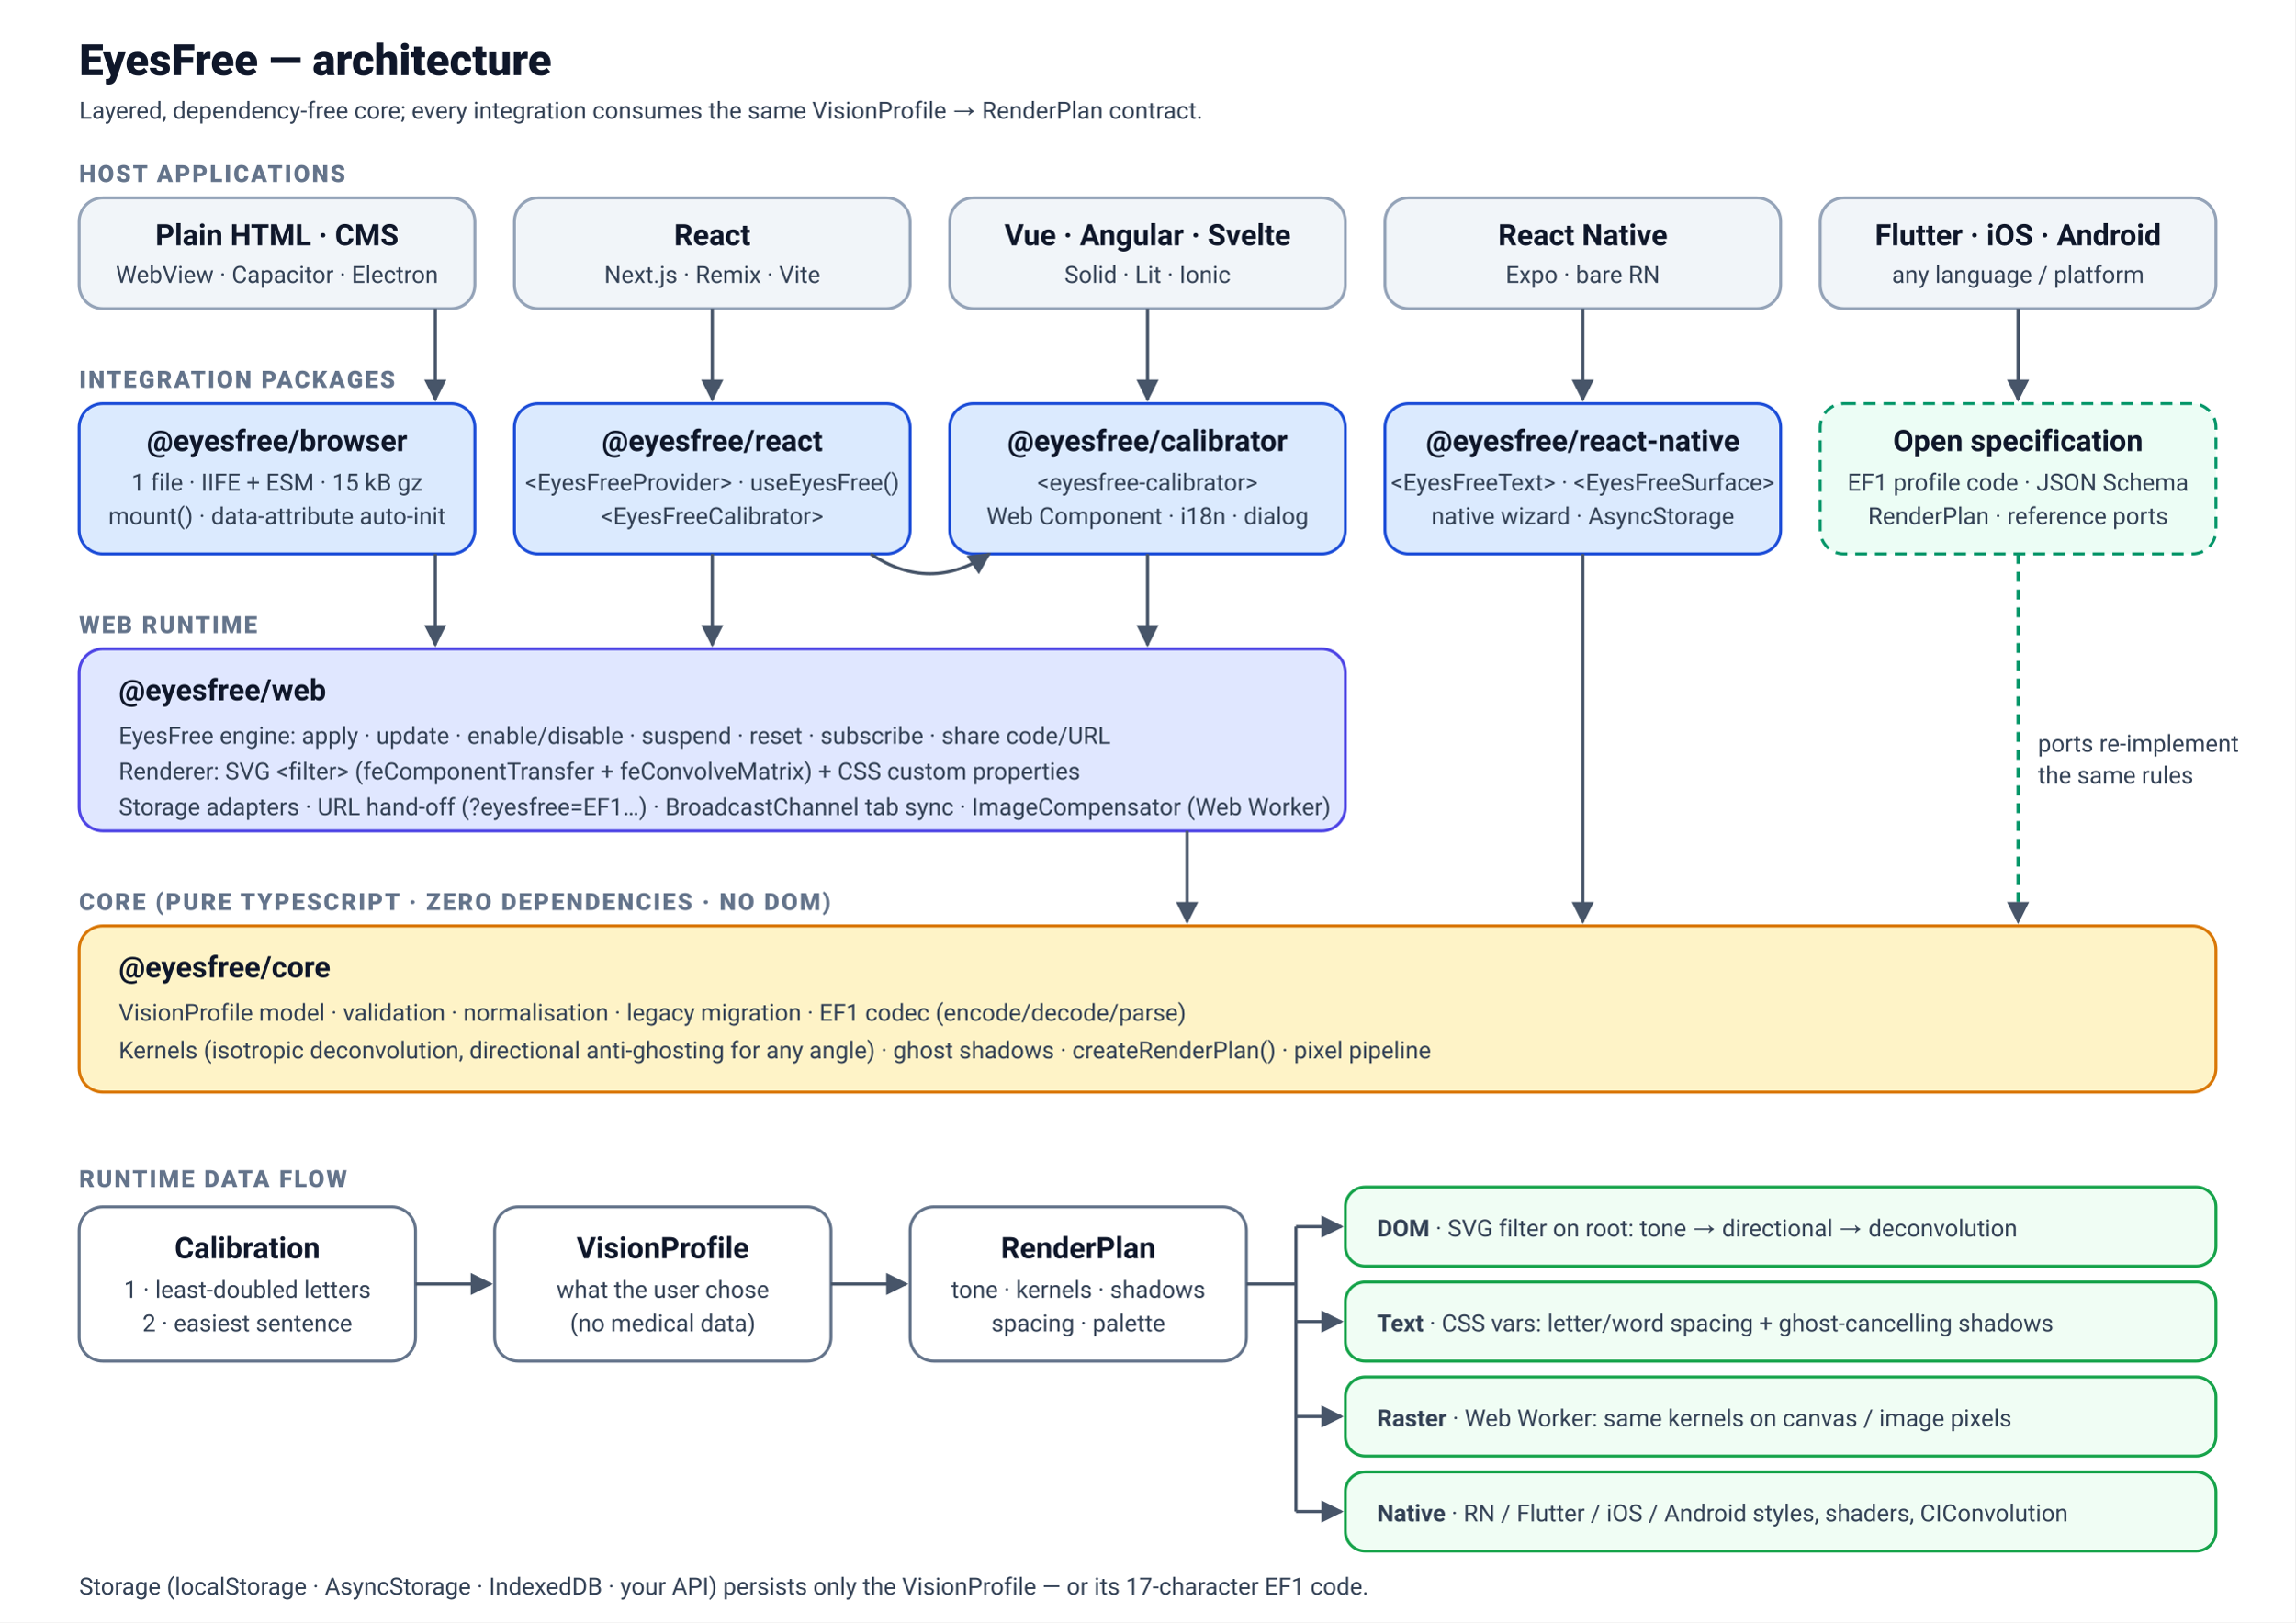
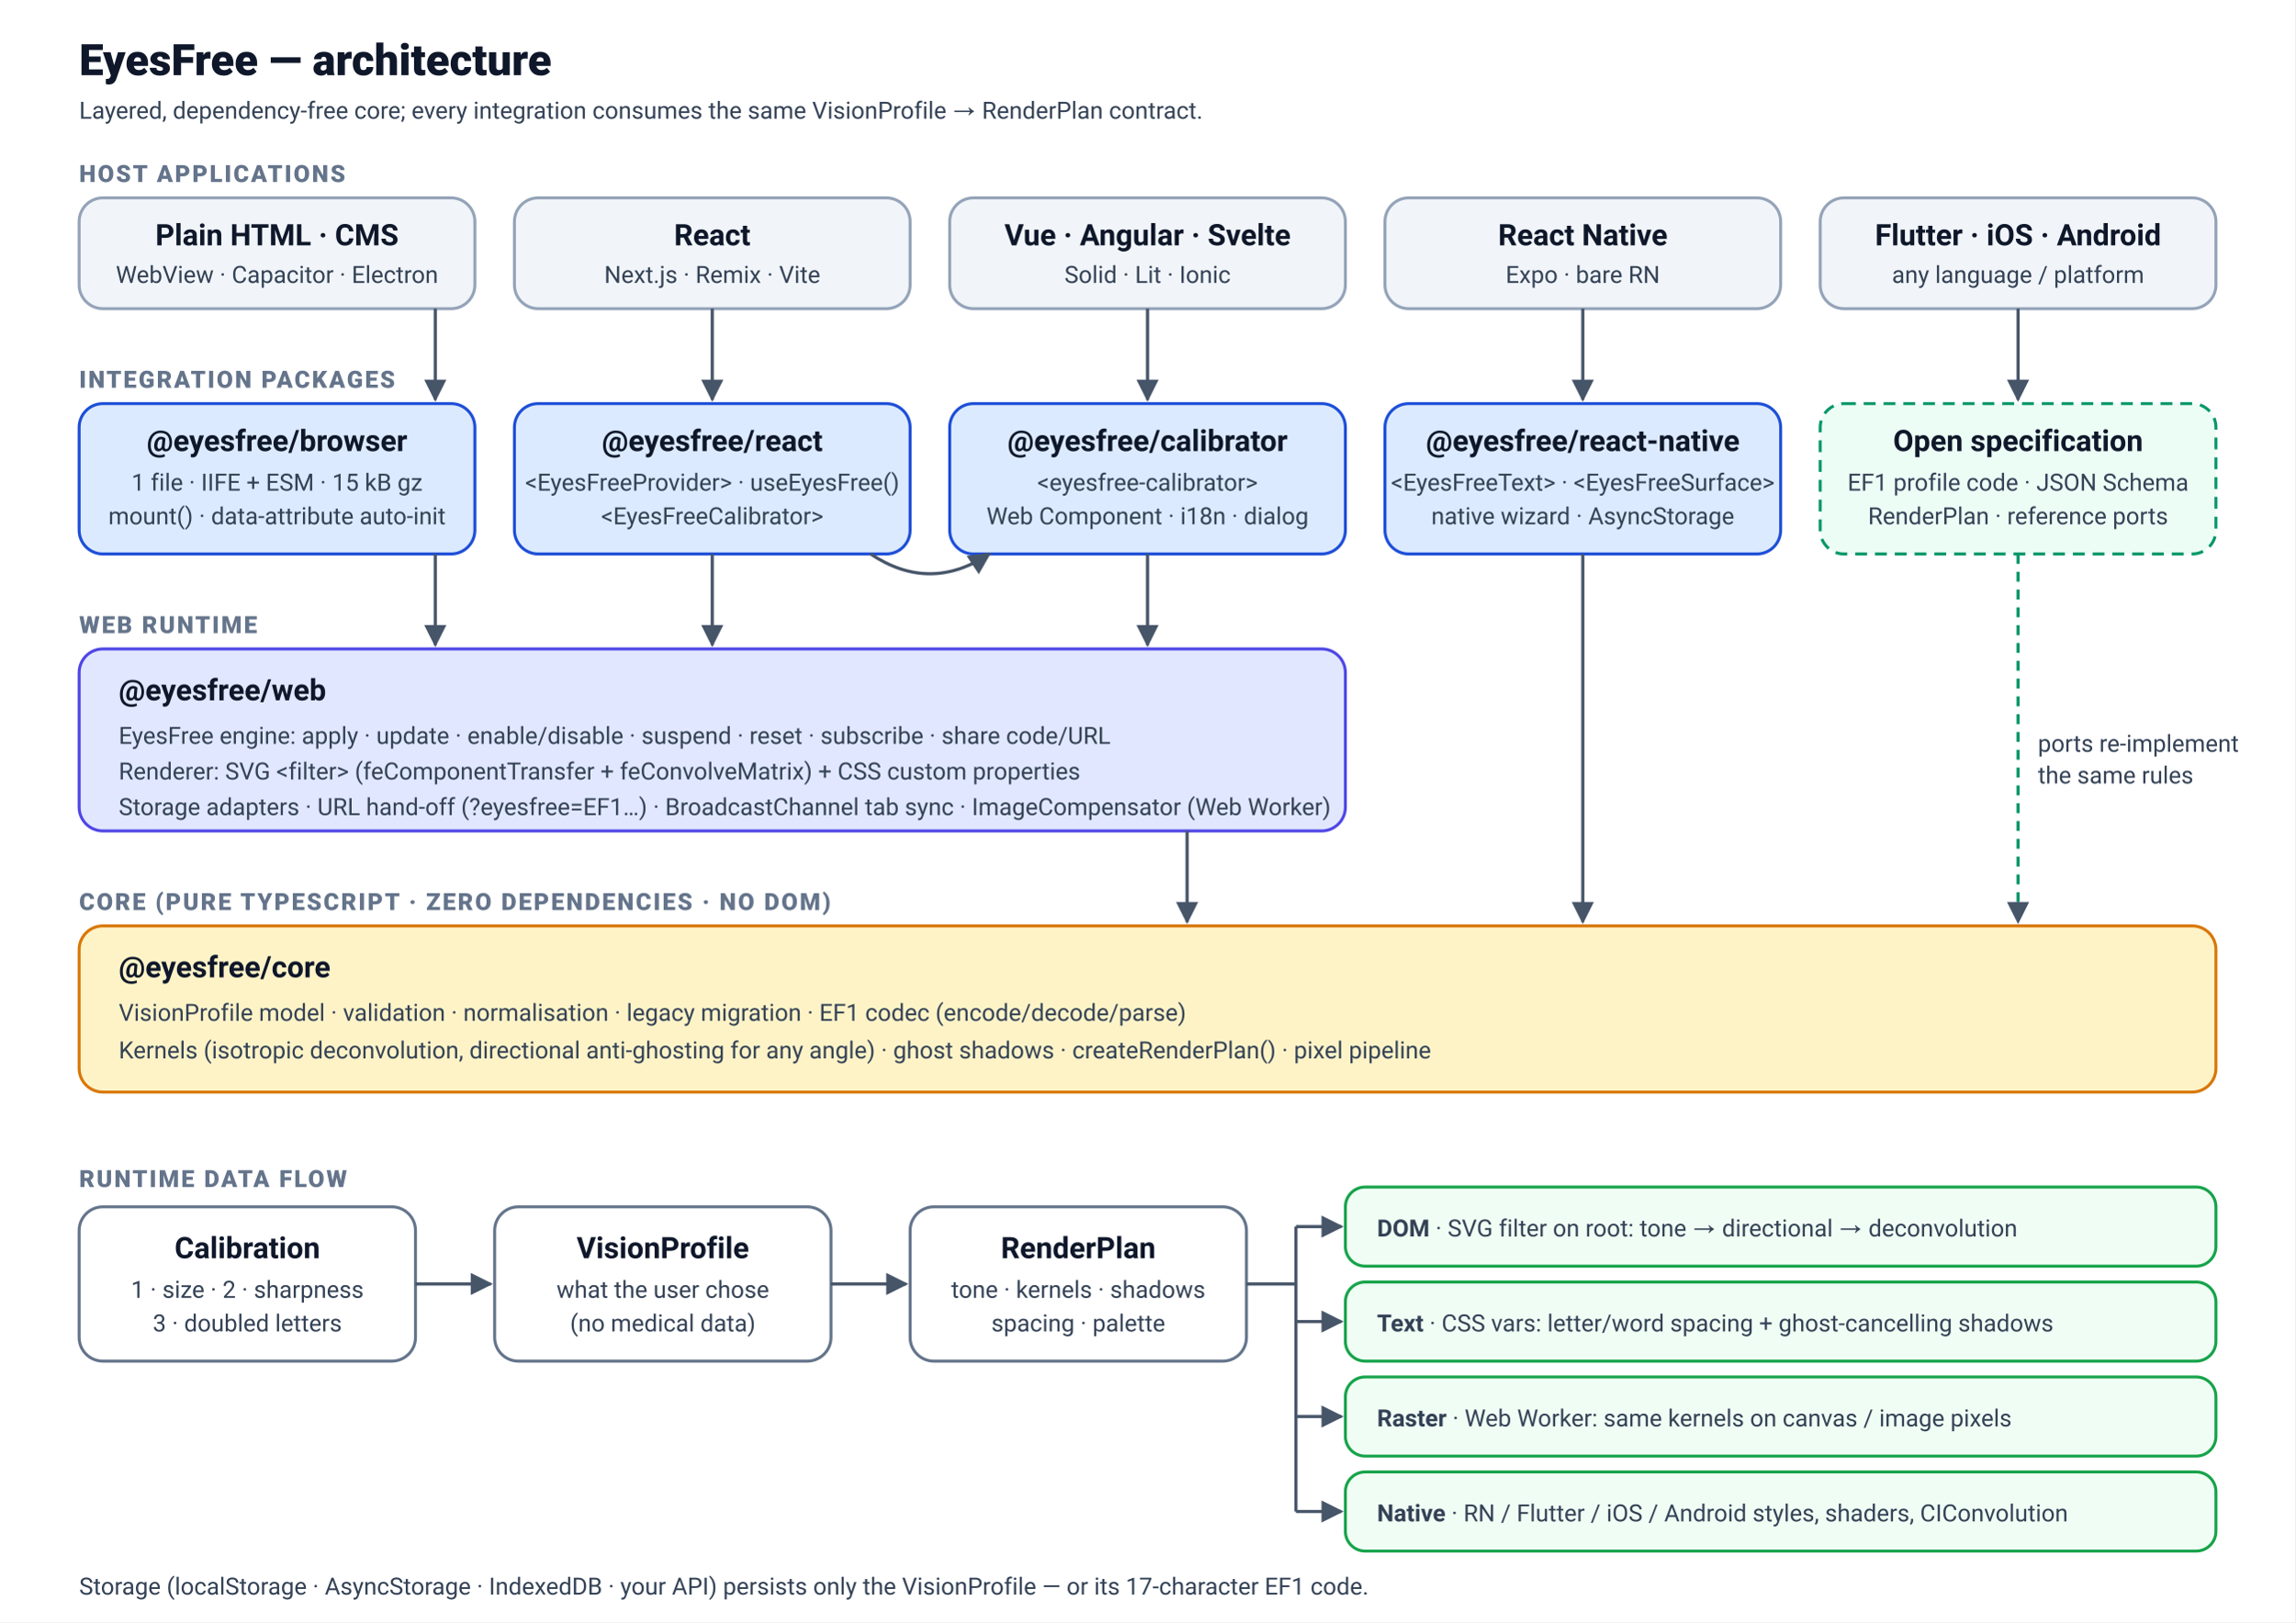
<svg xmlns="http://www.w3.org/2000/svg" viewBox="0 0 1160 820" width="1160" height="820" font-family="system-ui, -apple-system, 'Segoe UI', Roboto, Helvetica, Arial, sans-serif">
  <defs>
    <marker id="arrow" viewBox="0 0 10 10" refX="9" refY="5" markerWidth="7" markerHeight="7" orient="auto-start-reverse">
      <path d="M0,0 L10,5 L0,10 z" fill="#475569" />
    </marker>
    <style>
      .t { font-size: 15px; font-weight: 700; fill: #0f172a; }
      .s { font-size: 12px; fill: #334155; }
      .layer { font-size: 12px; font-weight: 800; letter-spacing: 0.08em; fill: #64748b; }
      .host { fill: #f1f5f9; stroke: #94a3b8; stroke-width: 1.5; }
      .pkg  { fill: #dbeafe; stroke: #1d4ed8; stroke-width: 1.5; }
      .web  { fill: #e0e7ff; stroke: #4f46e5; stroke-width: 1.5; }
      .core { fill: #fef3c7; stroke: #d97706; stroke-width: 1.5; }
      .spec { fill: #ecfdf5; stroke: #059669; stroke-width: 1.5; stroke-dasharray: 6 4; }
      .flow { fill: #ffffff; stroke: #64748b; stroke-width: 1.5; }
      .out  { fill: #f0fdf4; stroke: #16a34a; stroke-width: 1.5; }
      .a { stroke: #475569; stroke-width: 1.6; fill: none; marker-end: url(#arrow); }
      .ad { stroke: #059669; stroke-width: 1.6; fill: none; stroke-dasharray: 5 4; marker-end: url(#arrow); }
    </style>
  </defs>
  <rect width="1160" height="820" fill="#ffffff" />
  <text x="40" y="38" font-size="22" font-weight="800" fill="#0f172a">EyesFree — architecture</text>
  <text x="40" y="60" class="s">Layered, dependency-free core; every integration consumes the same VisionProfile → RenderPlan contract.</text>
  <text x="40" y="92" class="layer">HOST APPLICATIONS</text>
  <rect class="host" x="40" y="100" width="200" height="56" rx="12" />
  <text class="t" x="140" y="124" text-anchor="middle">Plain HTML · CMS</text>
  <text class="s" x="140" y="143" text-anchor="middle">WebView · Capacitor · Electron</text>
  <rect class="host" x="260" y="100" width="200" height="56" rx="12" />
  <text class="t" x="360" y="124" text-anchor="middle">React</text>
  <text class="s" x="360" y="143" text-anchor="middle">Next.js · Remix · Vite</text>
  <rect class="host" x="480" y="100" width="200" height="56" rx="12" />
  <text class="t" x="580" y="124" text-anchor="middle">Vue · Angular · Svelte</text>
  <text class="s" x="580" y="143" text-anchor="middle">Solid · Lit · Ionic</text>
  <rect class="host" x="700" y="100" width="200" height="56" rx="12" />
  <text class="t" x="800" y="124" text-anchor="middle">React Native</text>
  <text class="s" x="800" y="143" text-anchor="middle">Expo · bare RN</text>
  <rect class="host" x="920" y="100" width="200" height="56" rx="12" />
  <text class="t" x="1020" y="124" text-anchor="middle">Flutter · iOS · Android</text>
  <text class="s" x="1020" y="143" text-anchor="middle">any language / platform</text>
  <text x="40" y="196" class="layer">INTEGRATION PACKAGES</text>
  <rect class="pkg" x="40" y="204" width="200" height="76" rx="12" />
  <text class="t" x="140" y="228" text-anchor="middle">@eyesfree/browser</text>
  <text class="s" x="140" y="248" text-anchor="middle">1 file · IIFE + ESM · 15 kB gz</text>
  <text class="s" x="140" y="265" text-anchor="middle">mount() · data-attribute auto-init</text>
  <rect class="pkg" x="260" y="204" width="200" height="76" rx="12" />
  <text class="t" x="360" y="228" text-anchor="middle">@eyesfree/react</text>
  <text class="s" x="360" y="248" text-anchor="middle">&lt;EyesFreeProvider&gt; · useEyesFree()</text>
  <text class="s" x="360" y="265" text-anchor="middle">&lt;EyesFreeCalibrator&gt;</text>
  <rect class="pkg" x="480" y="204" width="200" height="76" rx="12" />
  <text class="t" x="580" y="228" text-anchor="middle">@eyesfree/calibrator</text>
  <text class="s" x="580" y="248" text-anchor="middle">&lt;eyesfree-calibrator&gt;</text>
  <text class="s" x="580" y="265" text-anchor="middle">Web Component · i18n · dialog</text>
  <rect class="pkg" x="700" y="204" width="200" height="76" rx="12" />
  <text class="t" x="800" y="228" text-anchor="middle">@eyesfree/react-native</text>
  <text class="s" x="800" y="248" text-anchor="middle">&lt;EyesFreeText&gt; · &lt;EyesFreeSurface&gt;</text>
  <text class="s" x="800" y="265" text-anchor="middle">native wizard · AsyncStorage</text>
  <rect class="spec" x="920" y="204" width="200" height="76" rx="12" />
  <text class="t" x="1020" y="228" text-anchor="middle">Open specification</text>
  <text class="s" x="1020" y="248" text-anchor="middle">EF1 profile code · JSON Schema</text>
  <text class="s" x="1020" y="265" text-anchor="middle">RenderPlan · reference ports</text>
  <text x="40" y="320" class="layer">WEB RUNTIME</text>
  <rect class="web" x="40" y="328" width="640" height="92" rx="12" />
  <text class="t" x="60" y="354">@eyesfree/web</text>
  <text class="s" x="60" y="376">EyesFree engine: apply · update · enable/disable · suspend · reset · subscribe · share code/URL</text>
  <text class="s" x="60" y="394">Renderer: SVG &lt;filter&gt; (feComponentTransfer + feConvolveMatrix) + CSS custom properties</text>
  <text class="s" x="60" y="412">Storage adapters · URL hand-off (?eyesfree=EF1…) · BroadcastChannel tab sync · ImageCompensator (Web Worker)</text>
  <text x="40" y="460" class="layer">CORE (PURE TYPESCRIPT · ZERO DEPENDENCIES · NO DOM)</text>
  <rect class="core" x="40" y="468" width="1080" height="84" rx="12" />
  <text class="t" x="60" y="494">@eyesfree/core</text>
  <text class="s" x="60" y="516">VisionProfile model · validation · normalisation · legacy migration · EF1 codec (encode/decode/parse)</text>
  <text class="s" x="60" y="535">Kernels (isotropic deconvolution, directional anti-ghosting for any angle) · ghost shadows · createRenderPlan() · pixel pipeline</text>
  <path class="a" d="M220 156 V202" />
  <path class="a" d="M360 156 V202" />
  <path class="a" d="M580 156 V202" />
  <path class="a" d="M800 156 V202" />
  <path class="a" d="M1020 156 V202" />
  <path class="a" d="M220 280 V326" />
  <path class="a" d="M360 280 V326" />
  <path class="a" d="M440 280 Q 470 300 500 280" />
  <path class="a" d="M580 280 V326" />
  <path class="a" d="M800 280 V466" />
  <path class="ad" d="M1020 280 V466" />
  <text x="1030" y="380" class="s" fill="#059669">ports re-implement</text>
  <text x="1030" y="396" class="s" fill="#059669">the same rules</text>
  <path class="a" d="M600 420 V466" />
  <text x="40" y="600" class="layer">RUNTIME DATA FLOW</text>
  <rect class="flow" x="40" y="610" width="170" height="78" rx="12" />
  <text class="t" x="125" y="636" text-anchor="middle">Calibration</text>
-   <text class="s" x="125" y="656" text-anchor="middle">1 · least-doubled letters</text>
-   <text class="s" x="125" y="673" text-anchor="middle">2 · easiest sentence</text>
+   <text class="s" x="125" y="656" text-anchor="middle">1 · size · 2 · sharpness</text>
+   <text class="s" x="125" y="673" text-anchor="middle">3 · doubled letters</text>
  <rect class="flow" x="250" y="610" width="170" height="78" rx="12" />
  <text class="t" x="335" y="636" text-anchor="middle">VisionProfile</text>
  <text class="s" x="335" y="656" text-anchor="middle">what the user chose</text>
  <text class="s" x="335" y="673" text-anchor="middle">(no medical data)</text>
  <rect class="flow" x="460" y="610" width="170" height="78" rx="12" />
  <text class="t" x="545" y="636" text-anchor="middle">RenderPlan</text>
  <text class="s" x="545" y="656" text-anchor="middle">tone · kernels · shadows</text>
  <text class="s" x="545" y="673" text-anchor="middle">spacing · palette</text>
  <path class="a" d="M210 649 H248" />
  <path class="a" d="M420 649 H458" />
  <rect class="out" x="680" y="600" width="440" height="40" rx="10" />
  <text class="s" x="696" y="625">
    <tspan font-weight="700">DOM</tspan> · SVG filter on root: tone → directional → deconvolution</text>
  <rect class="out" x="680" y="648" width="440" height="40" rx="10" />
  <text class="s" x="696" y="673">
    <tspan font-weight="700">Text</tspan> · CSS vars: letter/word spacing + ghost-cancelling shadows</text>
  <rect class="out" x="680" y="696" width="440" height="40" rx="10" />
  <text class="s" x="696" y="721">
    <tspan font-weight="700">Raster</tspan> · Web Worker: same kernels on canvas / image pixels</text>
  <rect class="out" x="680" y="744" width="440" height="40" rx="10" />
  <text class="s" x="696" y="769">
    <tspan font-weight="700">Native</tspan> · RN / Flutter / iOS / Android styles, shaders, CIConvolution</text>
  <path d="M630 649 H655 M655 620 V764" stroke="#475569" stroke-width="1.6" fill="none" />
  <path class="a" d="M655 620 H678" />
  <path class="a" d="M655 668 H678" />
  <path class="a" d="M655 716 H678" />
  <path class="a" d="M655 764 H678" />
  <text x="40" y="806" class="s">Storage (localStorage · AsyncStorage · IndexedDB · your API) persists only the VisionProfile — or its 17-character EF1 code.</text>
</svg>
